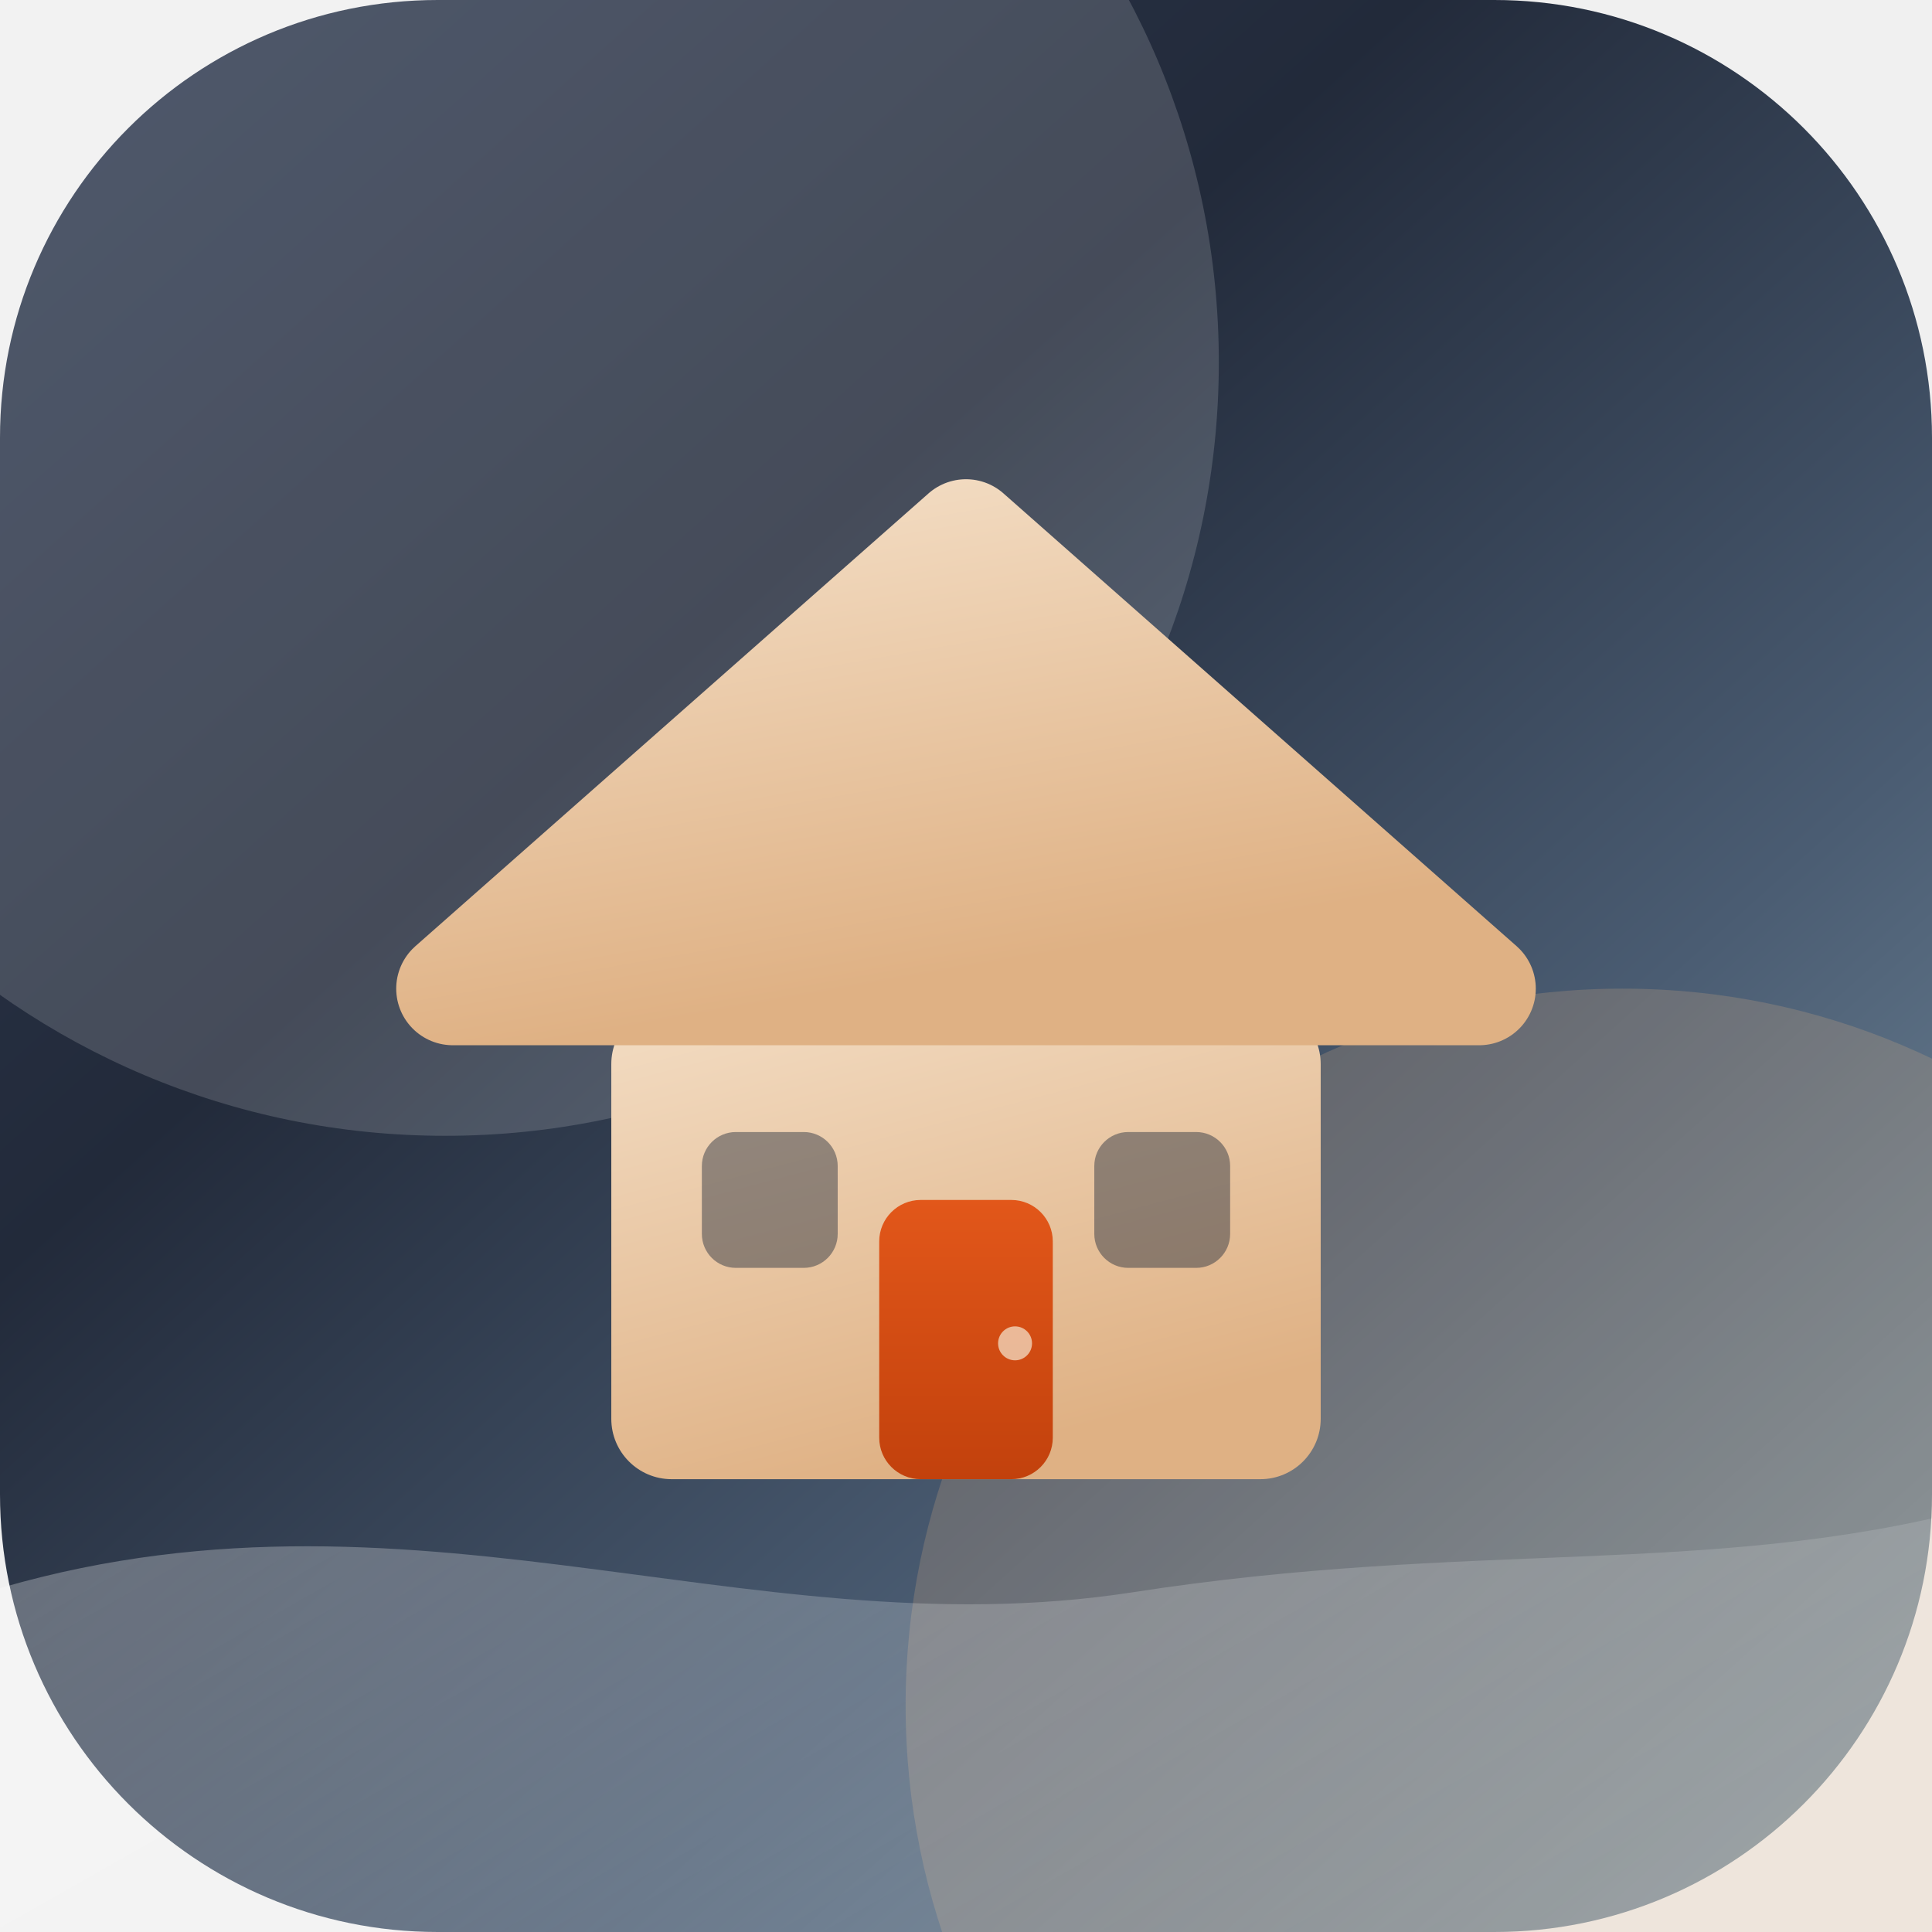
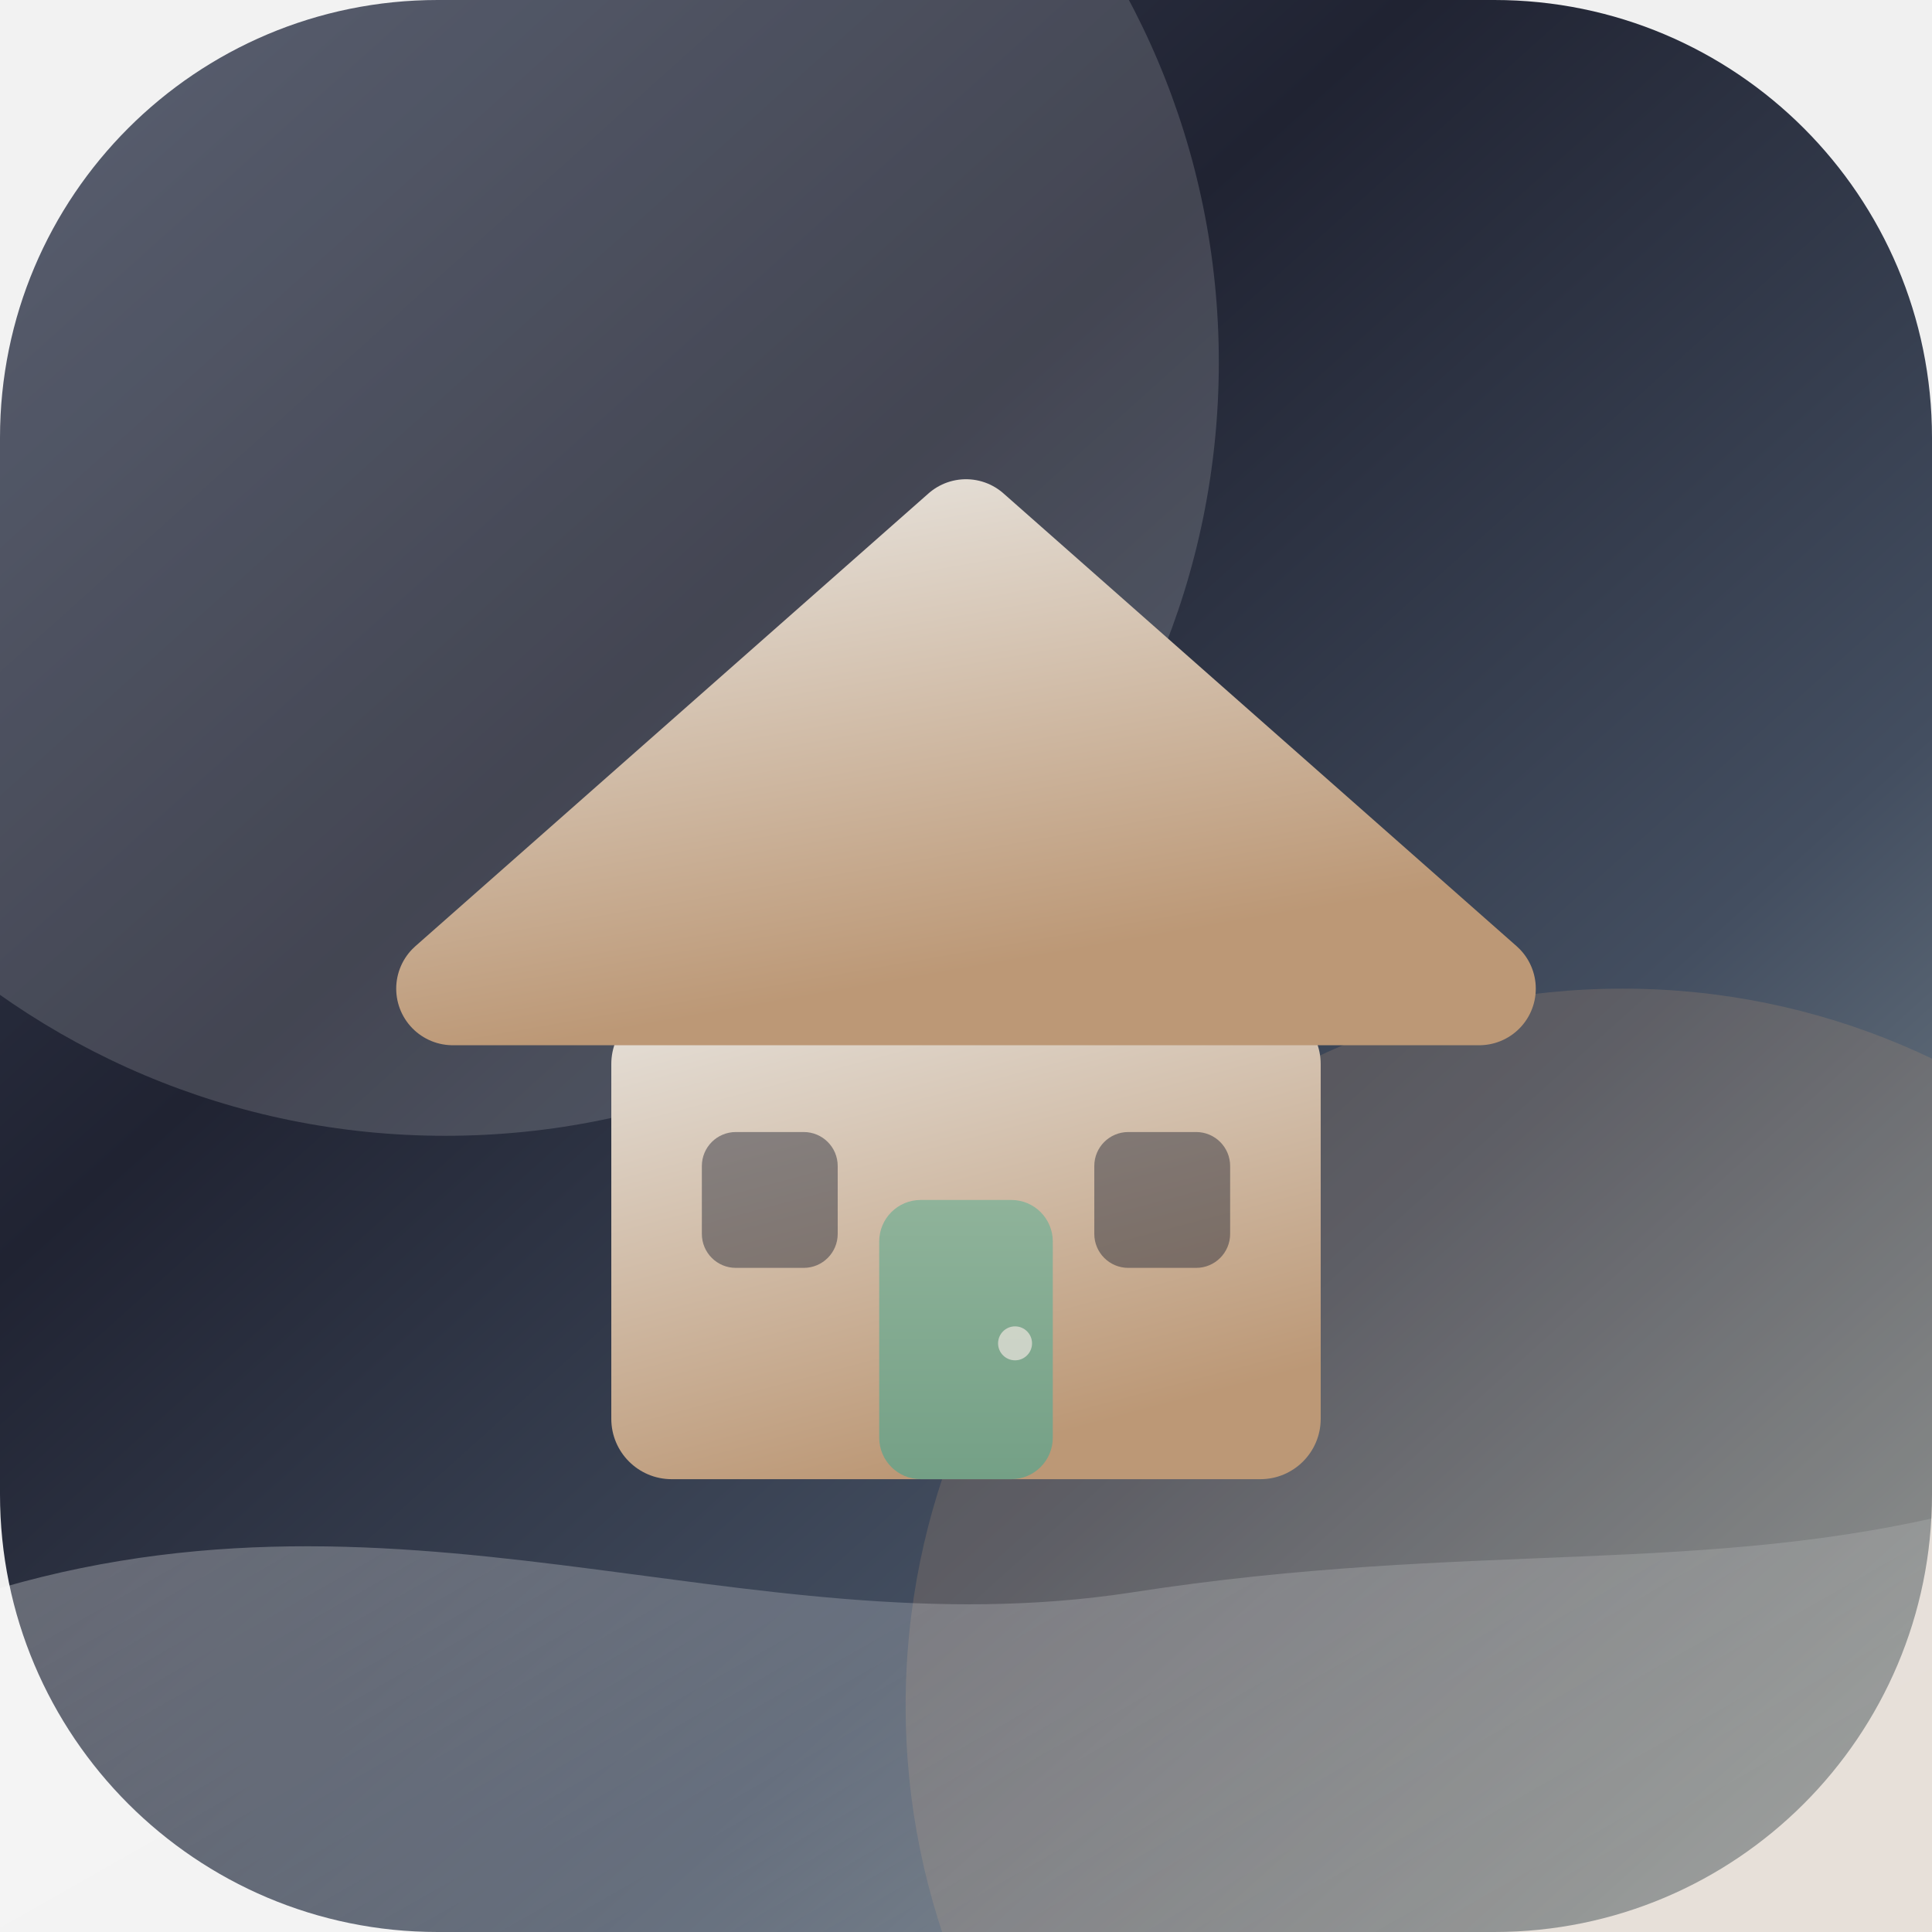
<svg xmlns="http://www.w3.org/2000/svg" viewBox="0 0 512 512" width="512" height="512" role="img" aria-label="4TURA Home">
  <defs>
    <linearGradient id="tile" x1="0.05" y1="0" x2="0.95" y2="1">
-       <stop offset="0%" stop-color="#2e3950" />
-       <stop offset="34%" stop-color="#222a3a" />
-       <stop offset="68%" stop-color="#4a5c72" />
-       <stop offset="100%" stop-color="#7f97a7" />
+       <stop offset="0%" stop-color="#394054" />
+       <stop offset="34%" stop-color="#202332" />
+       <stop offset="68%" stop-color="#434e60" />
+       <stop offset="100%" stop-color="#8b9a9f" />
    </linearGradient>
    <linearGradient id="wall" x1="0" y1="0" x2="0.4" y2="1">
-       <stop offset="0%" stop-color="#f3ddc4" />
-       <stop offset="100%" stop-color="#dfb184" />
+       <stop offset="0%" stop-color="#e6e1da" />
+       <stop offset="100%" stop-color="#bc9876" />
    </linearGradient>
    <linearGradient id="door" x1="0" y1="0" x2="0" y2="1">
-       <stop offset="0%" stop-color="#e2571a" />
-       <stop offset="100%" stop-color="#c2410c" />
+       <stop offset="0%" stop-color="#8fb39a" />
+       <stop offset="100%" stop-color="#74a086" />
    </linearGradient>
    <linearGradient id="hill" x1="0" y1="0" x2="1" y2="0.4">
      <stop offset="0%" stop-color="#ffffff" stop-opacity="0.30" />
      <stop offset="100%" stop-color="#ffffff" stop-opacity="0.10" />
    </linearGradient>
  </defs>
  <rect width="512" height="512" rx="116" fill="url(#tile)" />
  <circle cx="118" cy="96" r="205" fill="#ffffff" opacity="0.16" />
-   <circle cx="430" cy="452" r="190" fill="#dfb184" opacity="0.22" />
+   <circle cx="430" cy="452" r="190" fill="#bc9876" opacity="0.22" />
  <path d="M-10 424 C 104 386, 196 438, 300 422 C 390 408, 452 418, 522 400 L 522 522 L -10 522 Z" fill="url(#hill)" />
  <rect x="162" y="266" width="188" height="126" rx="16" fill="url(#wall)" />
  <path d="M256 142 L392 262 L120 262 Z" fill="url(#wall)" stroke="url(#wall)" stroke-width="30" stroke-linejoin="round" />
  <rect x="233" y="318" width="46" height="74" rx="11" fill="url(#door)" />
-   <circle cx="269" cy="356" r="4.5" fill="#f3ddc4" opacity="0.75" />
-   <rect x="186" y="300" width="36" height="36" rx="9" fill="#222a3a" opacity="0.45" />
-   <rect x="290" y="300" width="36" height="36" rx="9" fill="#222a3a" opacity="0.45" />
+   <circle cx="269" cy="356" r="4.5" fill="#e6e1da" opacity="0.75" />
+   <rect x="186" y="300" width="36" height="36" rx="9" fill="#202332" opacity="0.45" />
+   <rect x="290" y="300" width="36" height="36" rx="9" fill="#202332" opacity="0.45" />
</svg>
